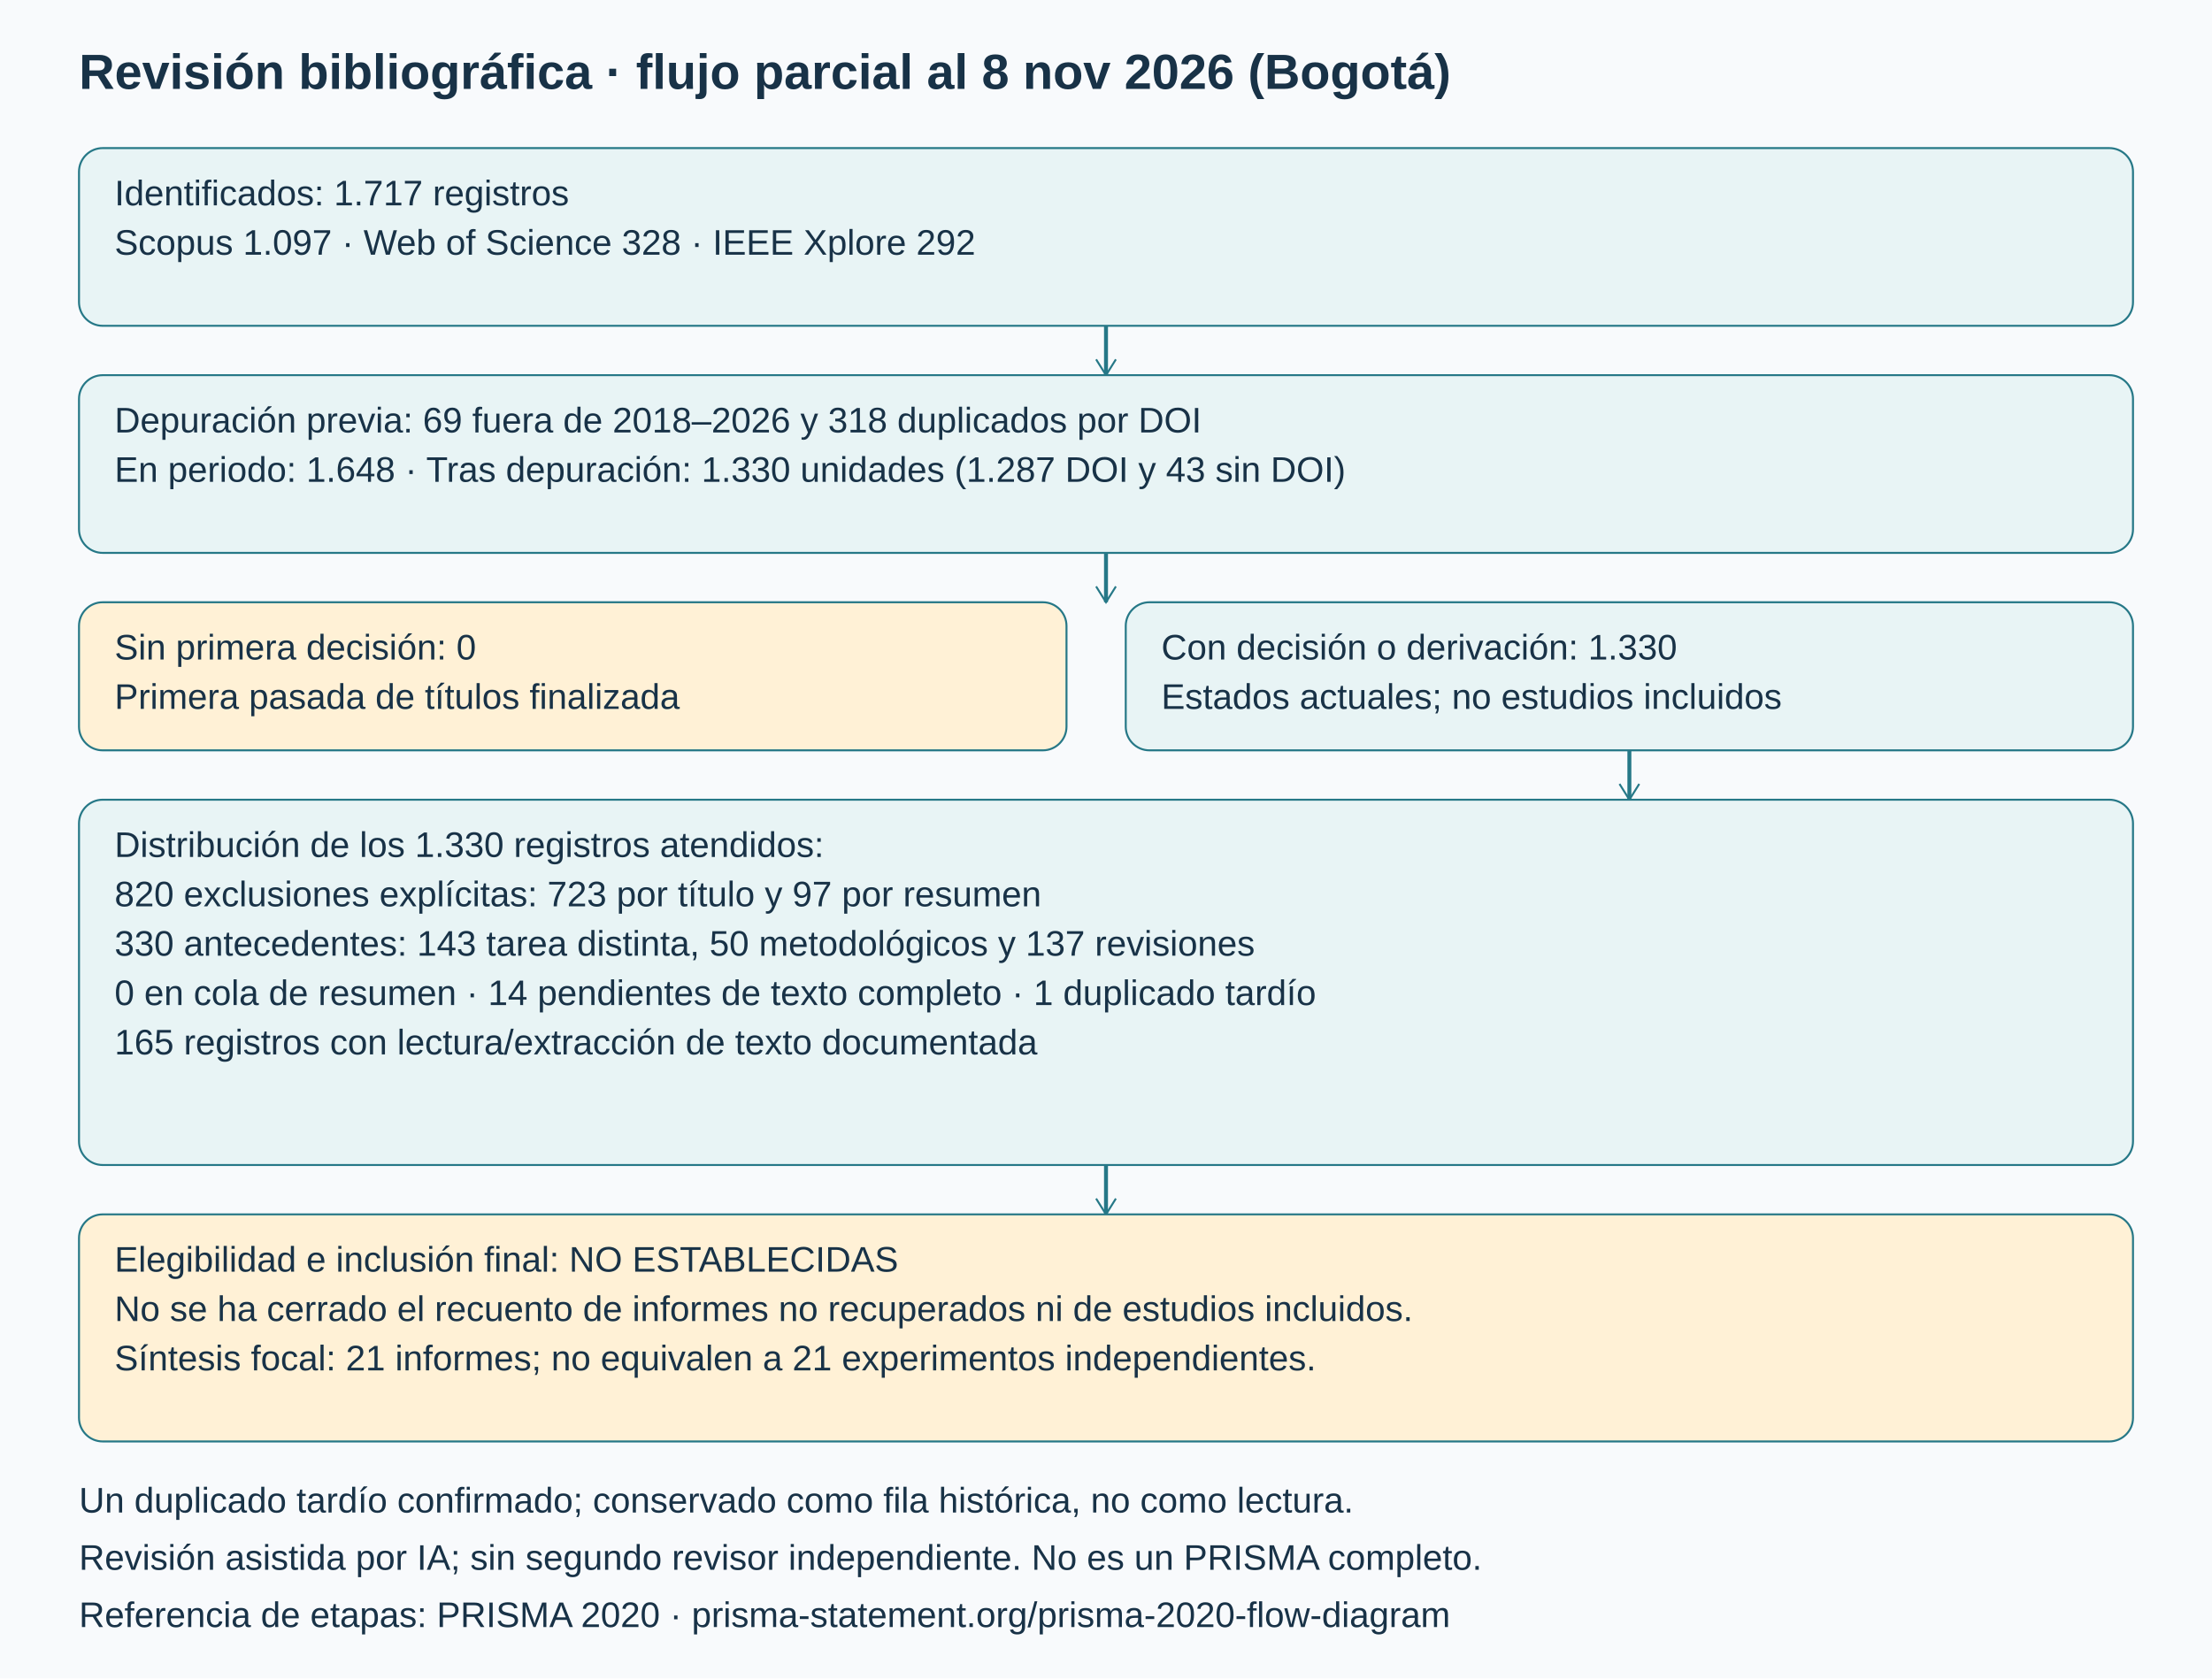
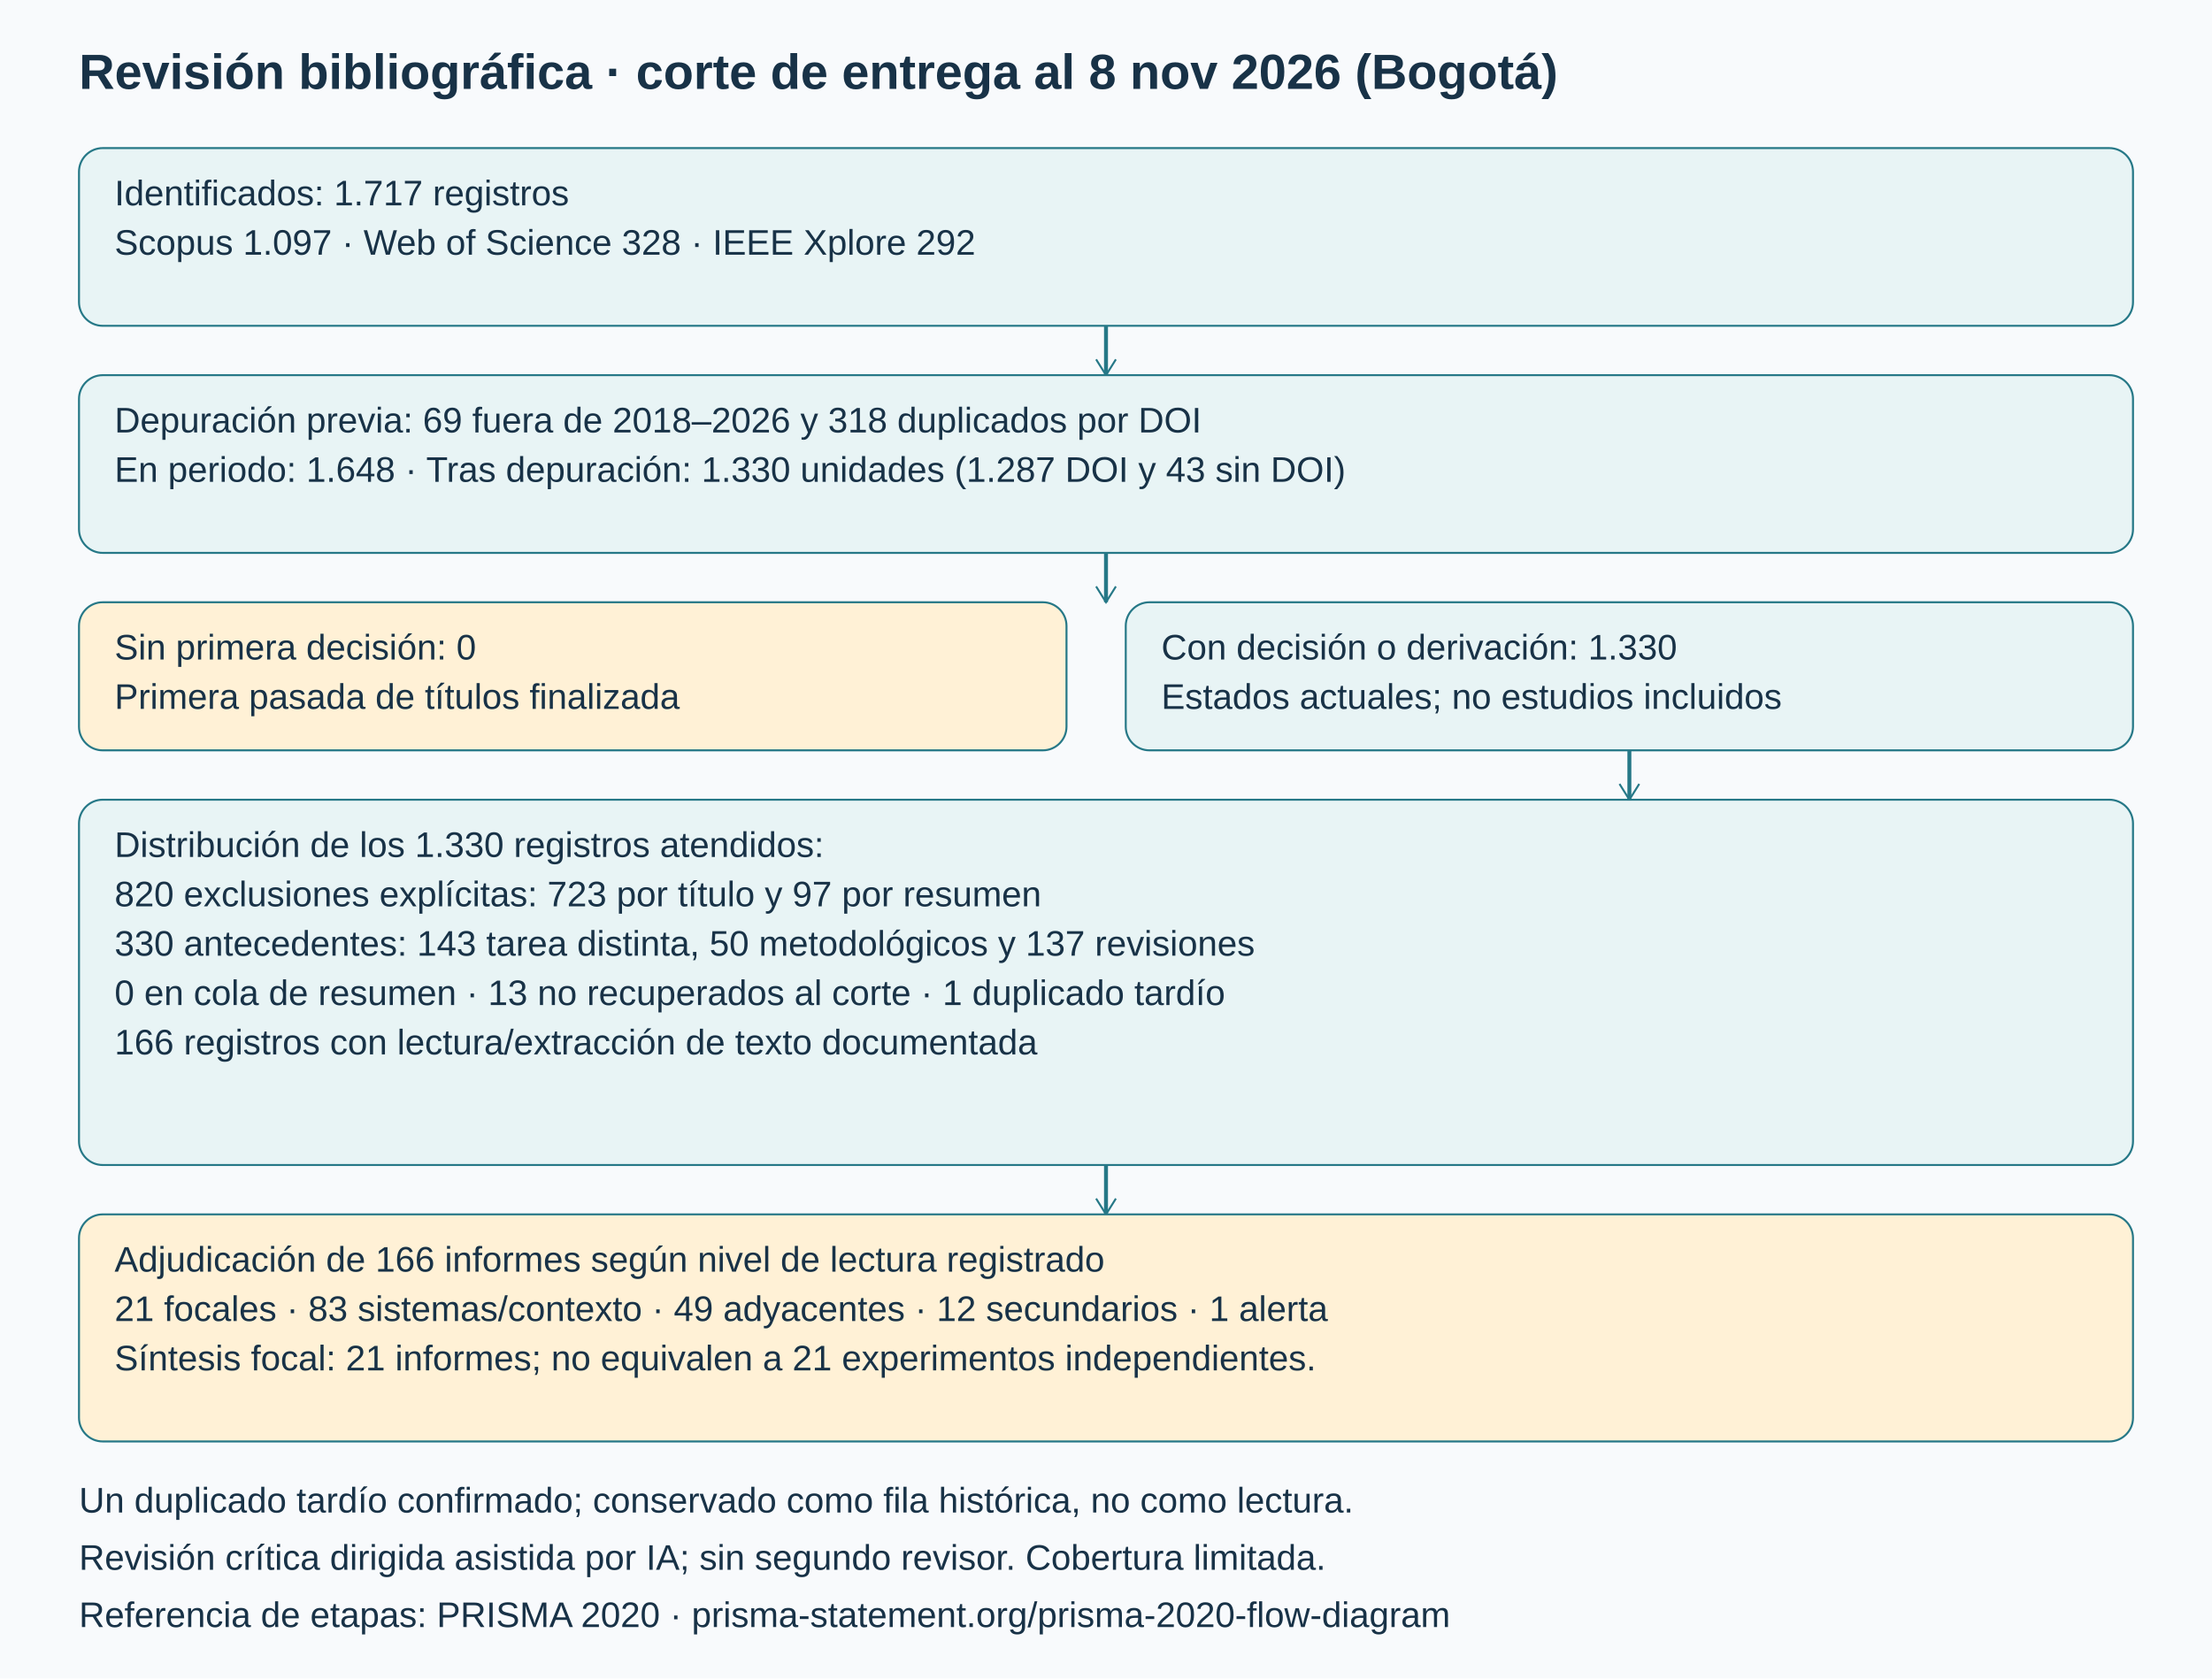
<svg xmlns="http://www.w3.org/2000/svg" width="1120" height="850" viewBox="0 0 1120 850" role="img" aria-labelledby="title desc">
  <rect width="1120" height="850" fill="#f8fafc" />
  <style>text{font-family:Arial,sans-serif;fill:#183247} .t{font-size:25px;font-weight:bold} .s{font-size:18px} .h{font-size:20px;font-weight:bold}</style>
-   <text x="40" y="45" class="t">Revisión bibliográfica · flujo parcial al 8 nov 2026 (Bogotá)</text>
+   <text x="40" y="45" class="t">Revisión bibliográfica · corte de entrega al 8 nov 2026 (Bogotá)</text>
  <rect x="40" y="75" width="1040" height="90" rx="12" fill="#e8f4f5" stroke="#267887" />
  <text x="58" y="104" class="s">Identificados: 1.717 registros</text>
  <text x="58" y="129" class="s">Scopus 1.097 · Web of Science 328 · IEEE Xplore 292</text>
  <path d="M560 165 L560 190" stroke="#267887" stroke-width="2" fill="none" />
  <path d="M555 182 L560 190 L565 182" stroke="#267887" fill="none" />
  <rect x="40" y="190" width="1040" height="90" rx="12" fill="#e8f4f5" stroke="#267887" />
  <text x="58" y="219" class="s">Depuración previa: 69 fuera de 2018–2026 y 318 duplicados por DOI</text>
  <text x="58" y="244" class="s">En periodo: 1.648 · Tras depuración: 1.330 unidades (1.287 DOI y 43 sin DOI)</text>
  <path d="M560 280 L560 305" stroke="#267887" stroke-width="2" fill="none" />
  <path d="M555 297 L560 305 L565 297" stroke="#267887" fill="none" />
  <rect x="40" y="305" width="500" height="75" rx="12" fill="#fff1d6" stroke="#267887" />
  <text x="58" y="334" class="s">Sin primera decisión: 0</text>
  <text x="58" y="359" class="s">Primera pasada de títulos finalizada</text>
  <rect x="570" y="305" width="510" height="75" rx="12" fill="#e8f4f5" stroke="#267887" />
  <text x="588" y="334" class="s">Con decisión o derivación: 1.330</text>
  <text x="588" y="359" class="s">Estados actuales; no estudios incluidos</text>
  <path d="M825 380 L825 405" stroke="#267887" stroke-width="2" fill="none" />
  <path d="M820 397 L825 405 L830 397" stroke="#267887" fill="none" />
  <rect x="40" y="405" width="1040" height="185" rx="12" fill="#e8f4f5" stroke="#267887" />
  <text x="58" y="434" class="s">Distribución de los 1.330 registros atendidos:</text>
  <text x="58" y="459" class="s">820 exclusiones explícitas: 723 por título y 97 por resumen</text>
  <text x="58" y="484" class="s">330 antecedentes: 143 tarea distinta, 50 metodológicos y 137 revisiones</text>
-   <text x="58" y="509" class="s">0 en cola de resumen · 14 pendientes de texto completo · 1 duplicado tardío</text>
-   <text x="58" y="534" class="s">165 registros con lectura/extracción de texto documentada</text>
+   <text x="58" y="509" class="s">0 en cola de resumen · 13 no recuperados al corte · 1 duplicado tardío</text>
+   <text x="58" y="534" class="s">166 registros con lectura/extracción de texto documentada</text>
  <path d="M560 590 L560 615" stroke="#267887" stroke-width="2" fill="none" />
  <path d="M555 607 L560 615 L565 607" stroke="#267887" fill="none" />
  <rect x="40" y="615" width="1040" height="115" rx="12" fill="#fff1d6" stroke="#267887" />
-   <text x="58" y="644" class="s">Elegibilidad e inclusión final: NO ESTABLECIDAS</text>
-   <text x="58" y="669" class="s">No se ha cerrado el recuento de informes no recuperados ni de estudios incluidos.</text>
+   <text x="58" y="644" class="s">Adjudicación de 166 informes según nivel de lectura registrado</text>
+   <text x="58" y="669" class="s">21 focales · 83 sistemas/contexto · 49 adyacentes · 12 secundarios · 1 alerta</text>
  <text x="58" y="694" class="s">Síntesis focal: 21 informes; no equivalen a 21 experimentos independientes.</text>
  <text x="40" y="766" class="s">Un duplicado tardío confirmado; conservado como fila histórica, no como lectura.</text>
-   <text x="40" y="795" class="s">Revisión asistida por IA; sin segundo revisor independiente. No es un PRISMA completo.</text>
+   <text x="40" y="795" class="s">Revisión crítica dirigida asistida por IA; sin segundo revisor. Cobertura limitada.</text>
  <text x="40" y="824" class="s">Referencia de etapas: PRISMA 2020 · prisma-statement.org/prisma-2020-flow-diagram</text>
</svg>
